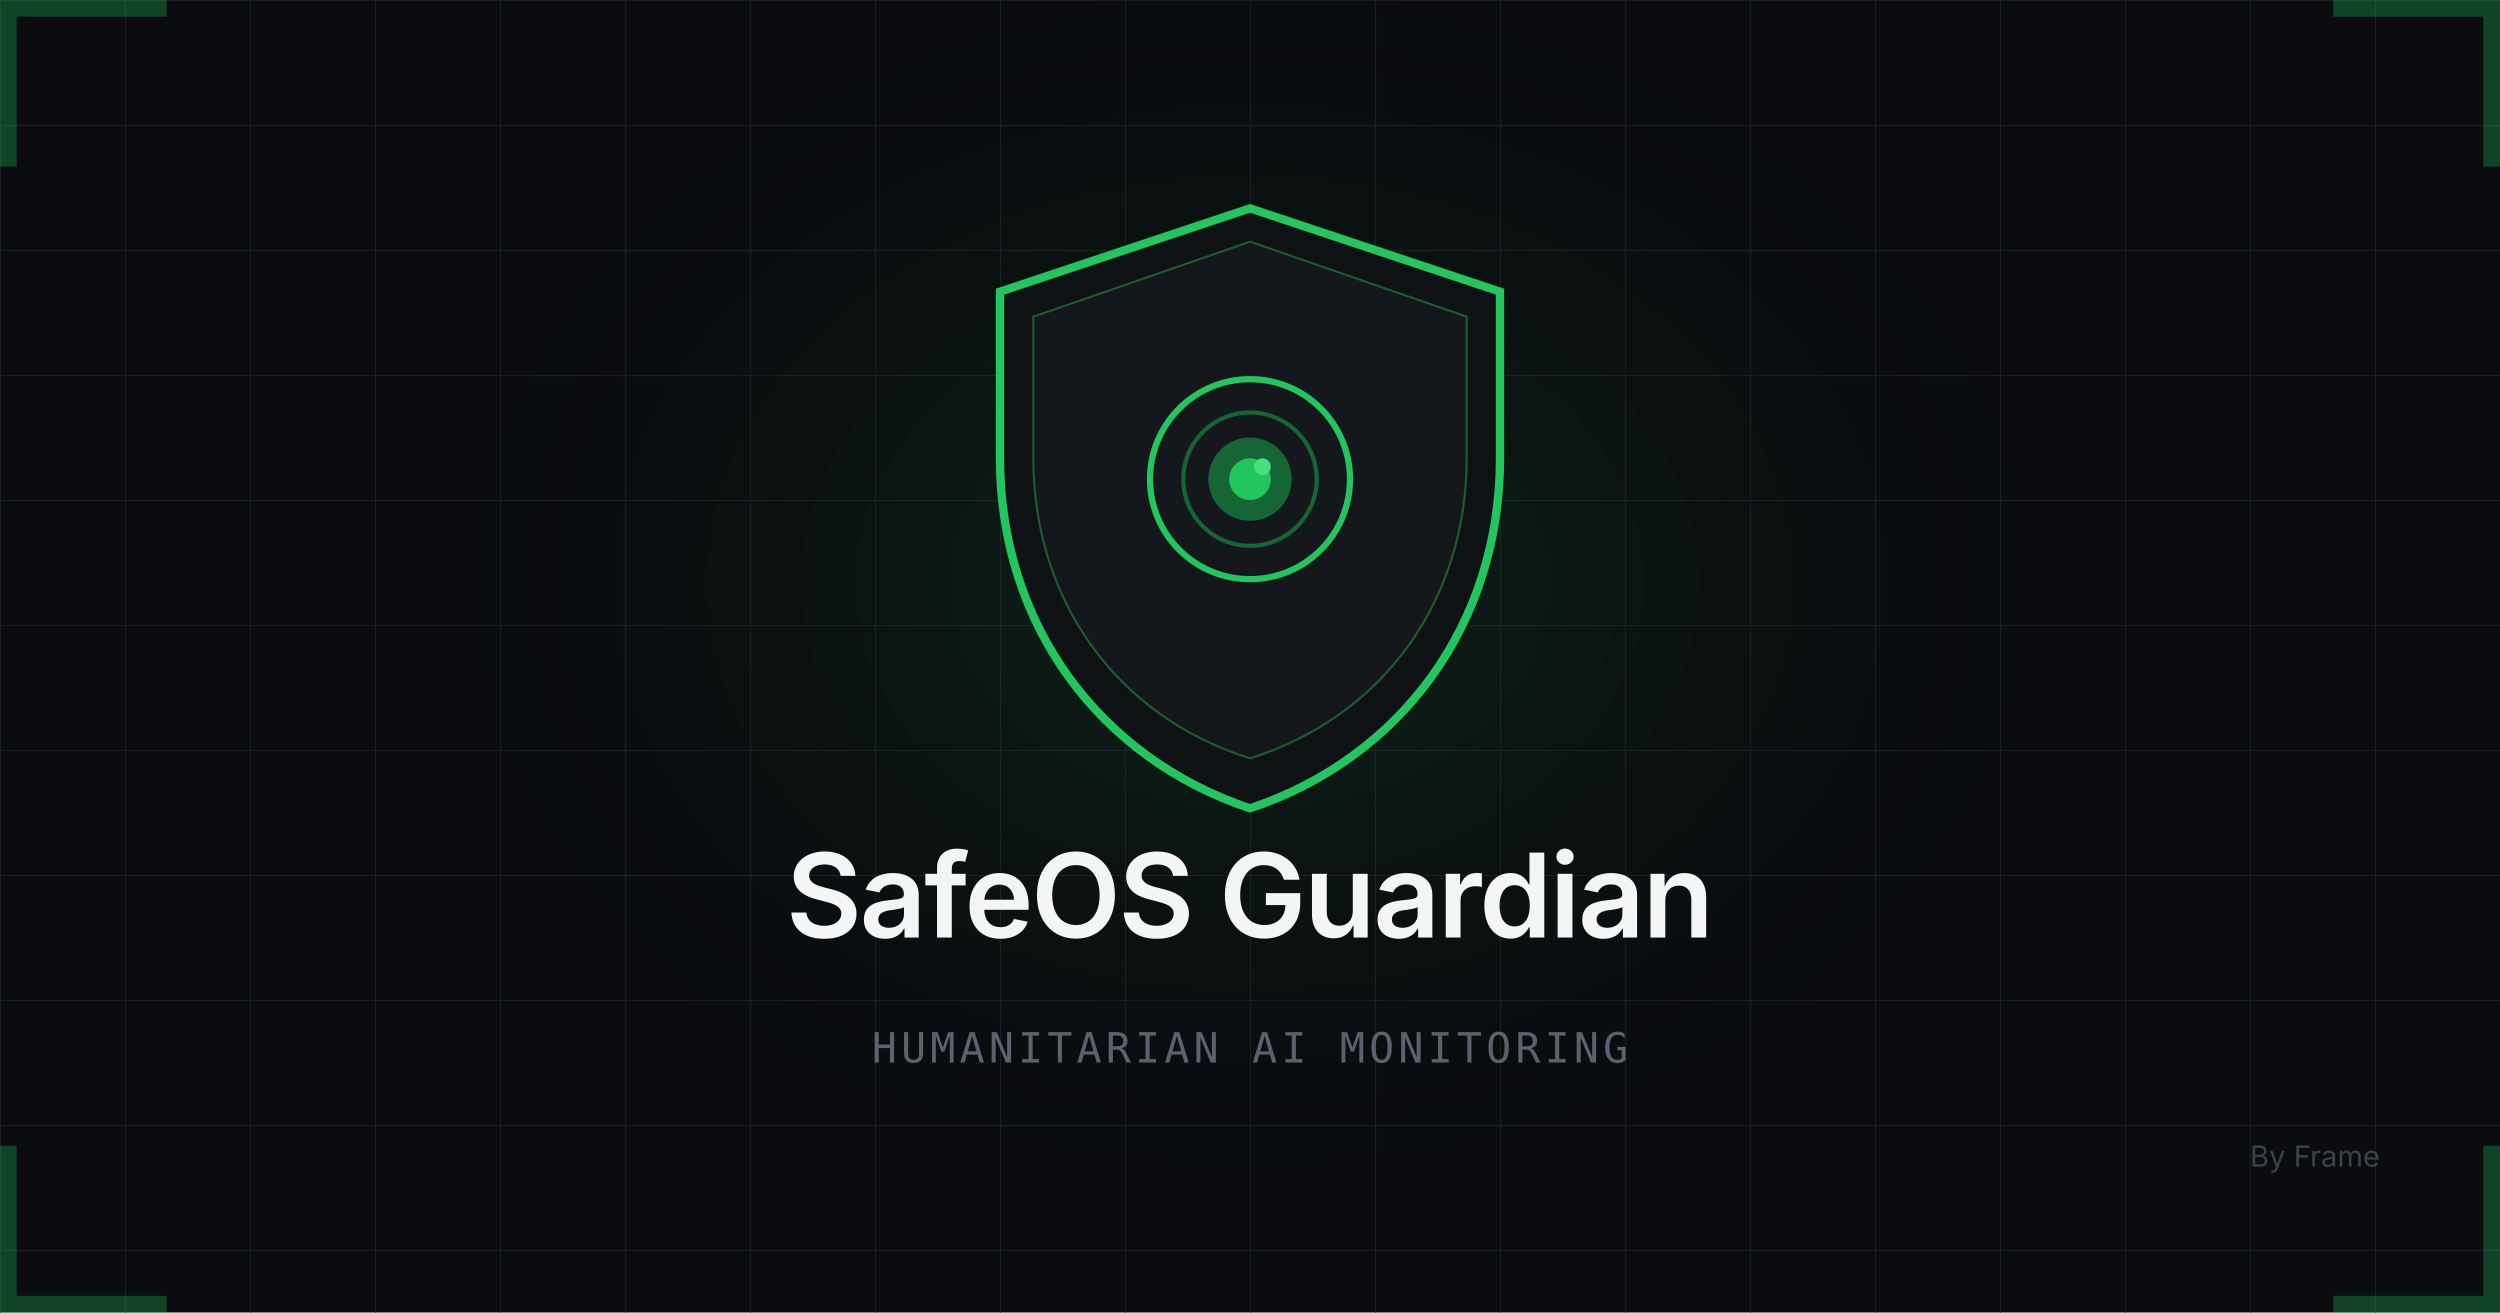
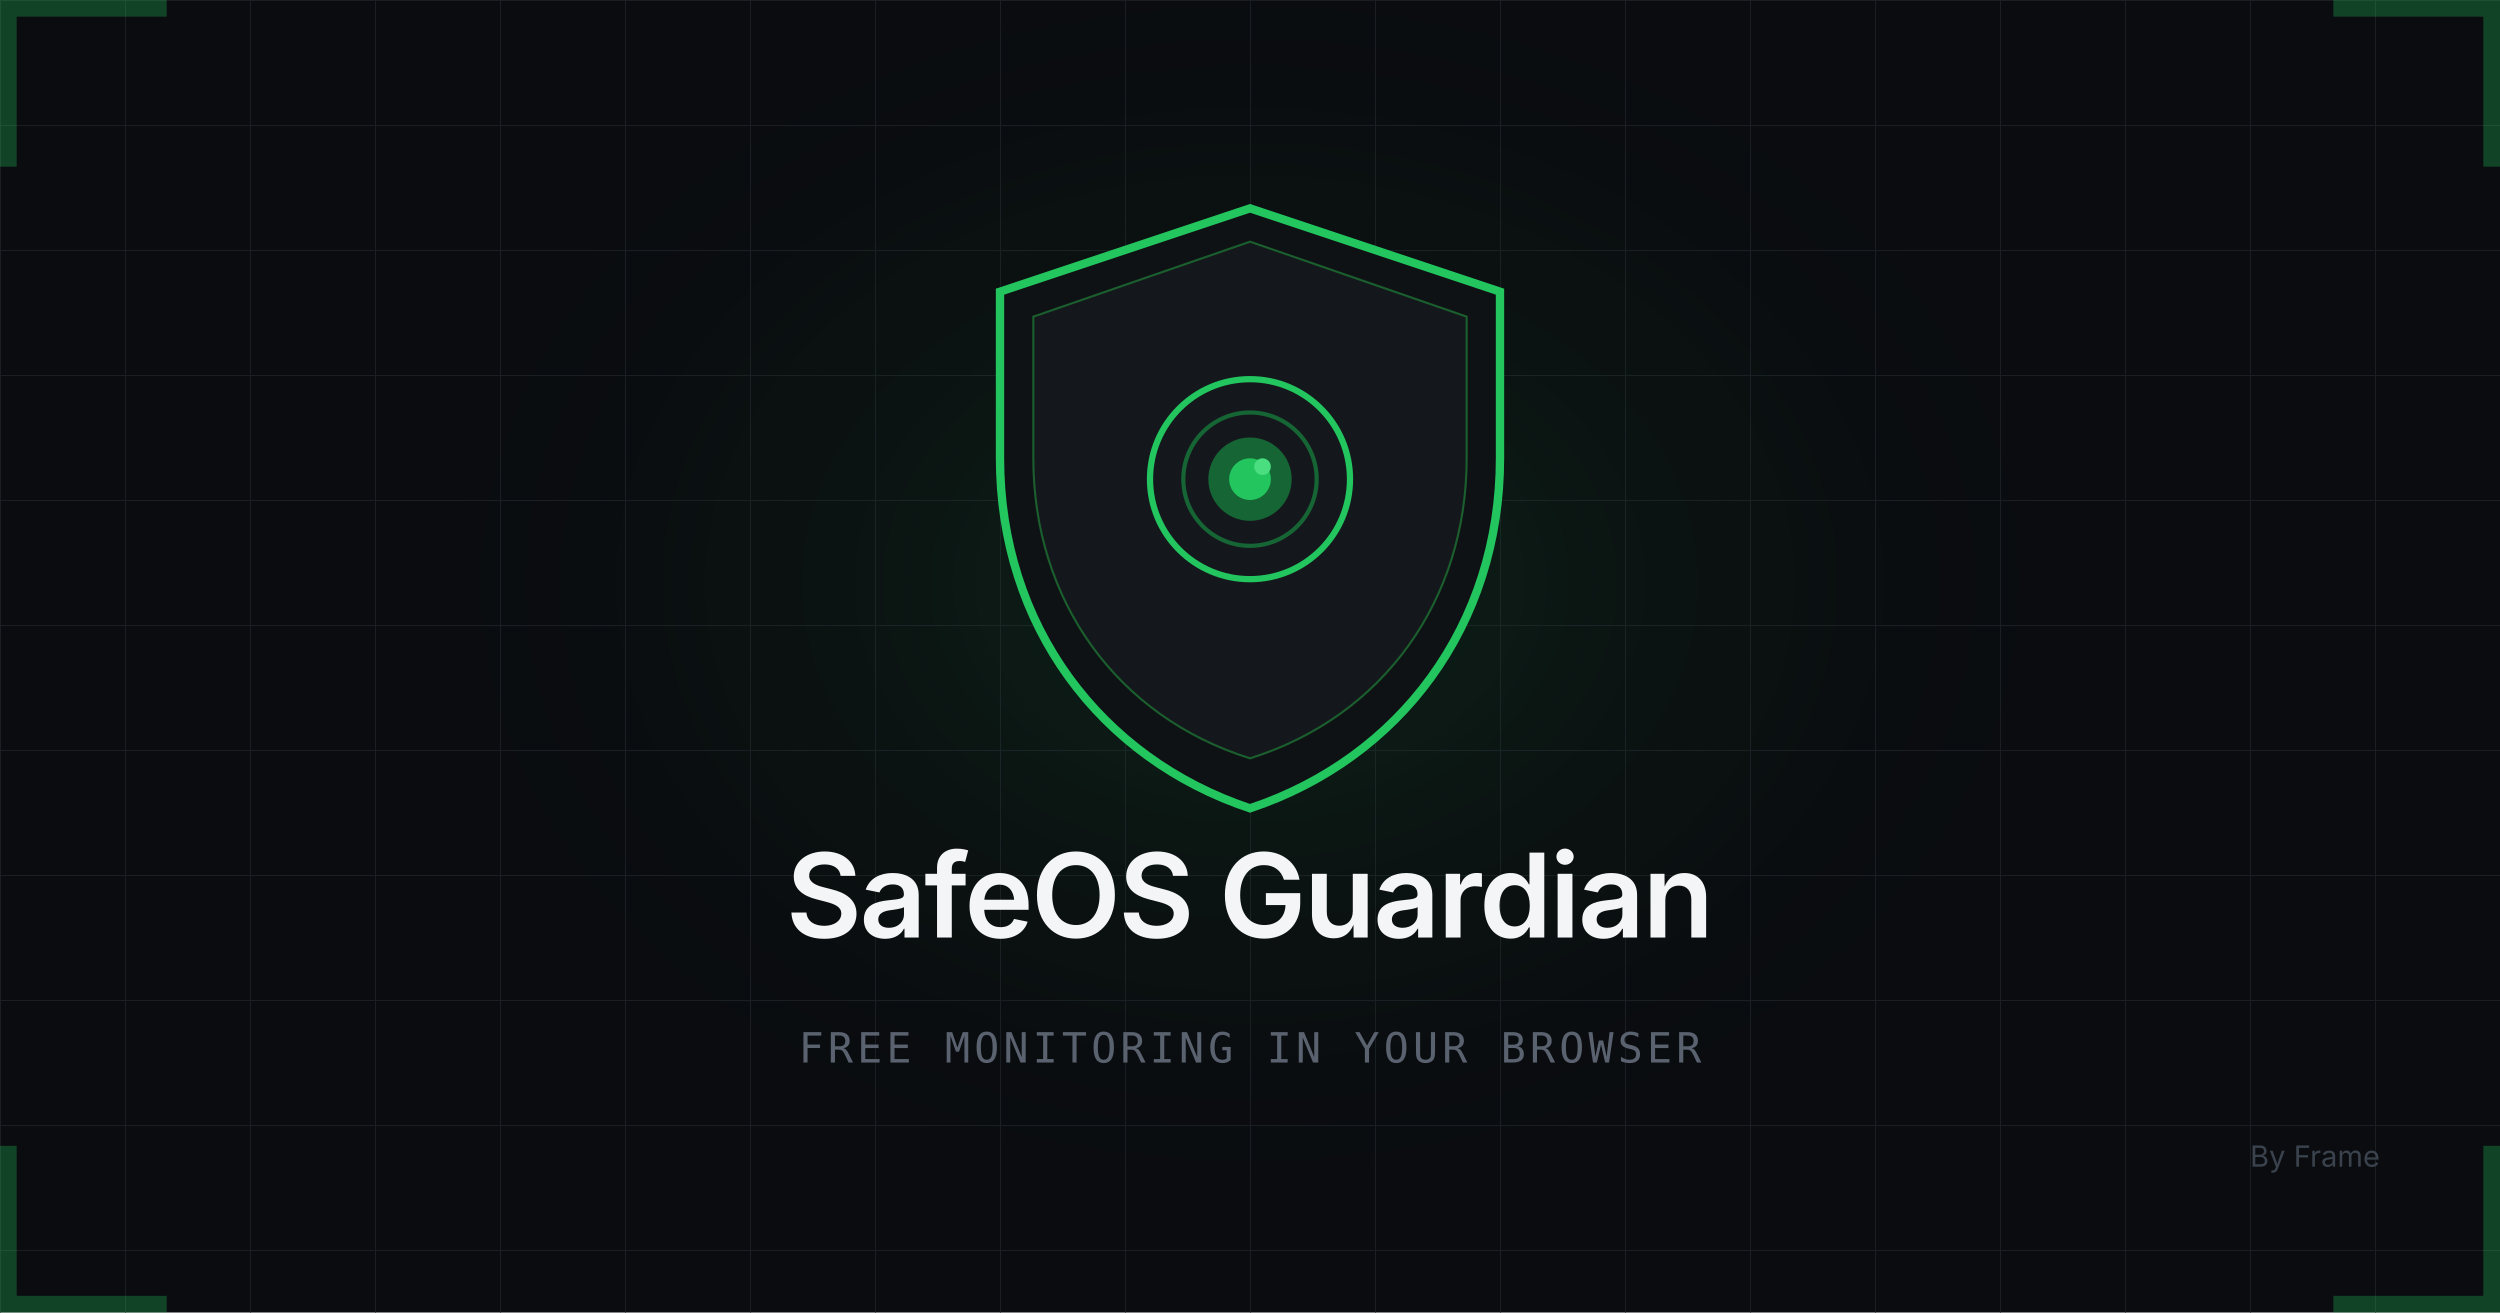
<svg xmlns="http://www.w3.org/2000/svg" width="1200" height="630" viewBox="0 0 1200 630" fill="none">
  <rect width="1200" height="630" fill="#0A0C0F" />
  <defs>
    <pattern id="grid" width="60" height="60" patternUnits="userSpaceOnUse">
      <path d="M 60 0 L 0 0 0 60" fill="none" stroke="#1A1F24" stroke-width="1" />
    </pattern>
  </defs>
  <rect width="1200" height="630" fill="url(#grid)" />
  <defs>
    <radialGradient id="glow" cx="50%" cy="50%" r="50%">
      <stop offset="0%" stop-color="#166534" stop-opacity="0.3" />
      <stop offset="100%" stop-color="#0A0C0F" stop-opacity="0" />
    </radialGradient>
  </defs>
  <ellipse cx="600" cy="280" rx="400" ry="300" fill="url(#glow)" />
  <g transform="translate(480, 100)">
    <path d="M120 0L0 40V120C0 200 48 264 120 288C192 264 240 200 240 120V40L120 0Z" fill="#0F1215" stroke="#22C55E" stroke-width="4" />
    <path d="M120 16L16 52V120C16 188 56 244 120 264C184 244 224 188 224 120V52L120 16Z" fill="#14181C" stroke="#1A5F2D" stroke-width="1" />
    <circle cx="120" cy="130" r="48" fill="none" stroke="#22C55E" stroke-width="3" />
    <circle cx="120" cy="130" r="32" fill="none" stroke="#166534" stroke-width="2" />
    <circle cx="120" cy="130" r="20" fill="#166534" />
    <circle cx="120" cy="130" r="10" fill="#22C55E" />
    <circle cx="126" cy="124" r="4" fill="#4ADE80" />
  </g>
  <text x="600" y="450" text-anchor="middle" fill="#F4F5F6" font-family="Inter, system-ui, sans-serif" font-size="56" font-weight="600" letter-spacing="-0.02em">
    SafeOS Guardian
  </text>
  <text x="600" y="510" text-anchor="middle" fill="#5A6270" font-family="JetBrains Mono, monospace" font-size="20" letter-spacing="0.1em">
-     HUMANITARIAN AI MONITORING
+     FREE MONITORING IN YOUR BROWSER
  </text>
  <g transform="translate(1080, 560)">
    <text fill="#3A424D" font-family="Inter, system-ui, sans-serif" font-size="14">
      By Frame
    </text>
  </g>
  <path d="M0 0L80 0L80 8L8 8L8 80L0 80Z" fill="#22C55E" opacity="0.3" />
  <path d="M1200 0L1120 0L1120 8L1192 8L1192 80L1200 80Z" fill="#22C55E" opacity="0.3" />
  <path d="M0 630L80 630L80 622L8 622L8 550L0 550Z" fill="#22C55E" opacity="0.3" />
  <path d="M1200 630L1120 630L1120 622L1192 622L1192 550L1200 550Z" fill="#22C55E" opacity="0.3" />
</svg>
